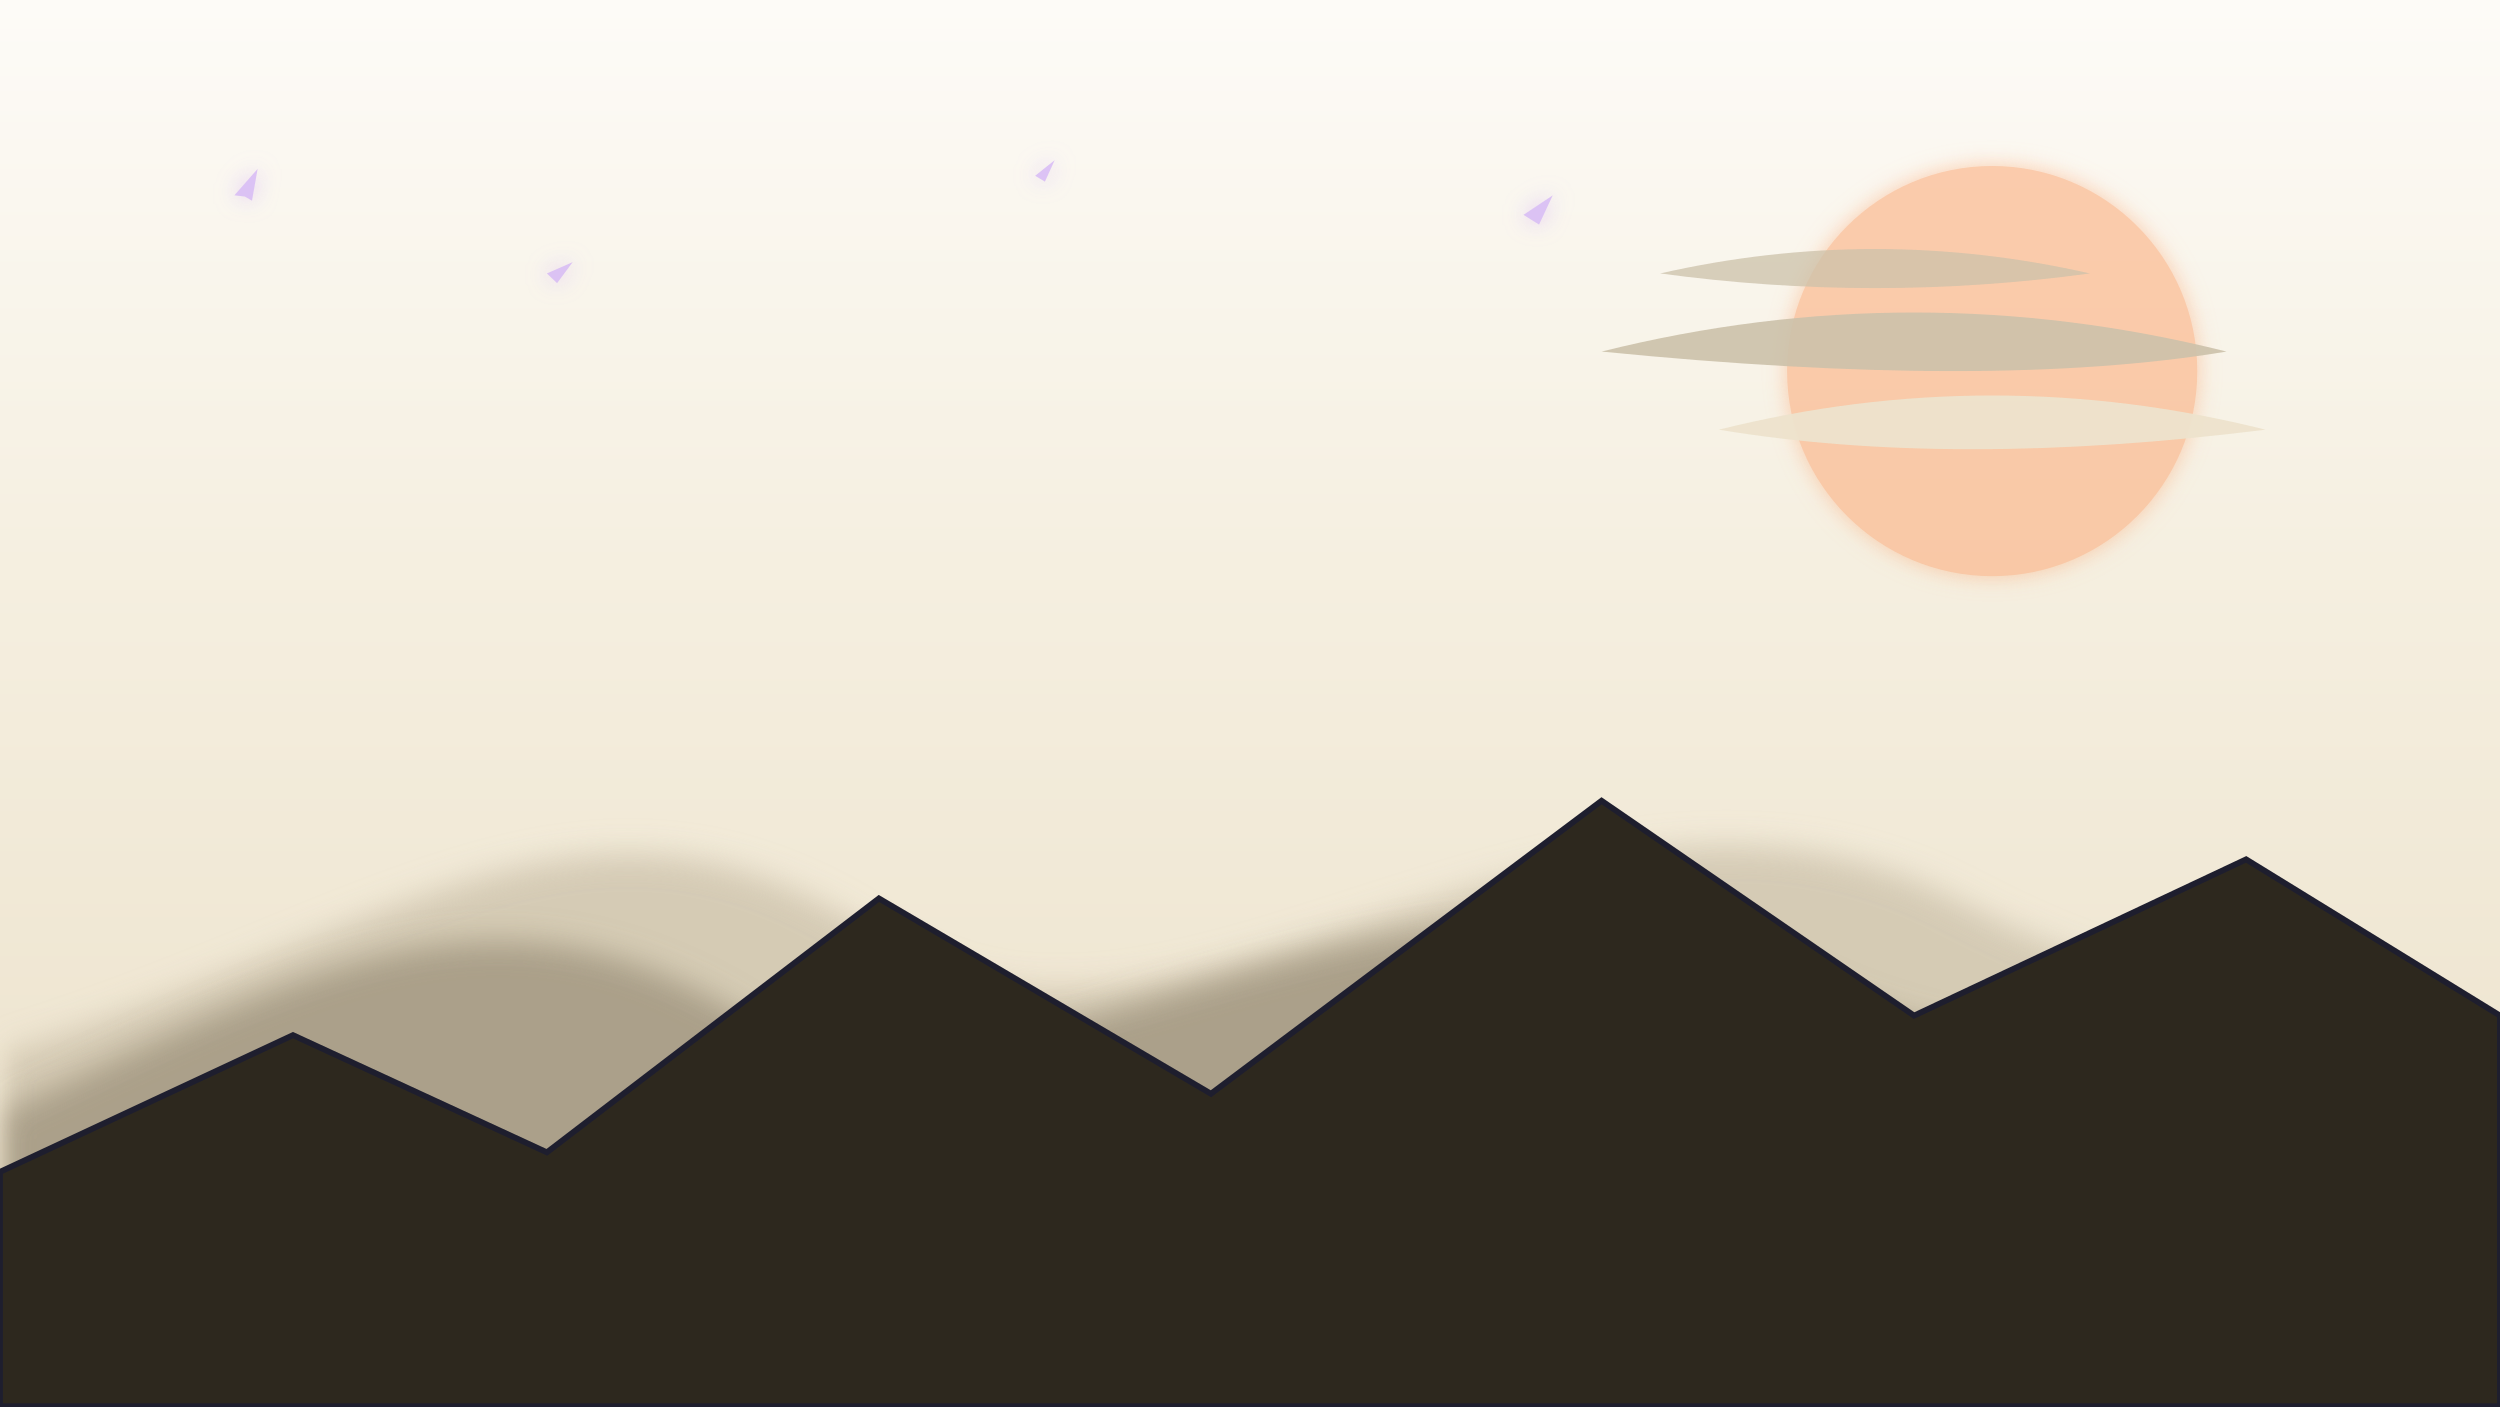
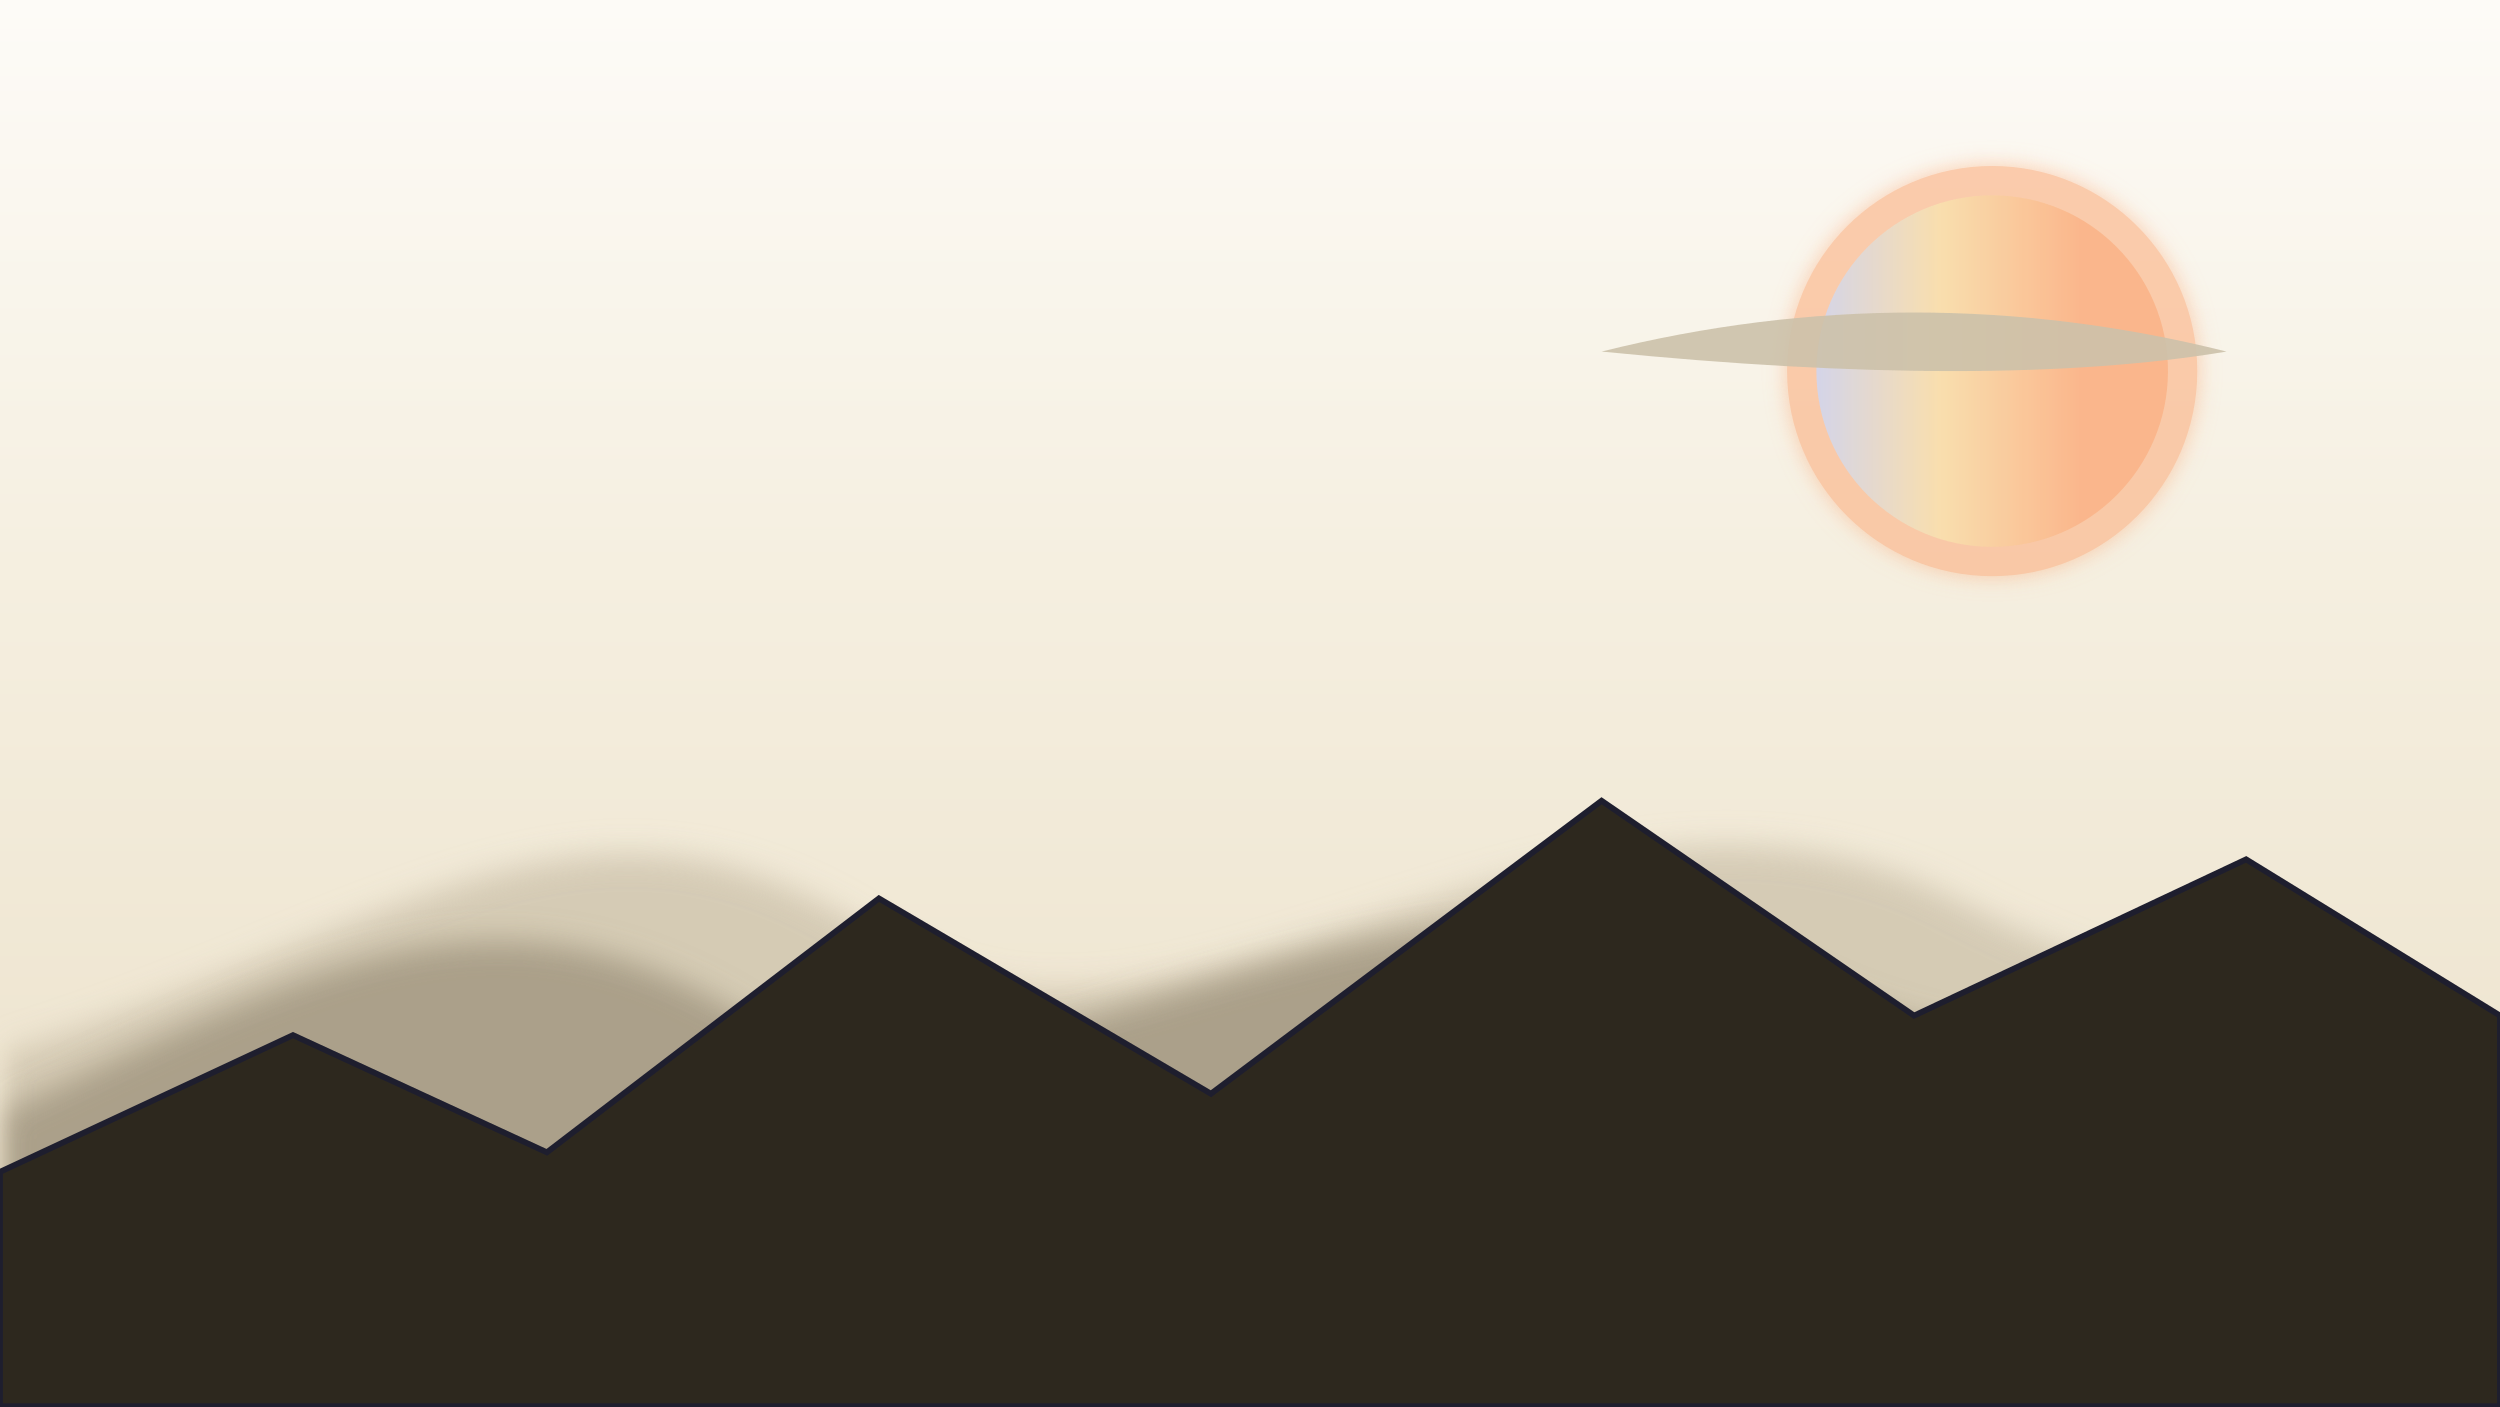
<svg xmlns="http://www.w3.org/2000/svg" viewBox="0 0 1280 720" width="1280" height="720">
  <defs>
    <filter id="bgGlow" x="-50%" y="-50%" width="200%" height="200%">
      <feGaussianBlur stdDeviation="5.5" result="blur" />
      <feMerge>
        <feMergeNode in="blur" />
        <feMergeNode in="SourceGraphic" />
      </feMerge>
    </filter>
    <filter id="inkMistyBg" x="-30%" y="-30%" width="160%" height="160%">
      <feGaussianBlur stdDeviation="8" />
    </filter>
    <linearGradient id="parchmentFade" x1="0%" y1="0%" x2="0%" y2="100%">
      <stop offset="0%" stop-color="#fdfbf7" />
      <stop offset="40%" stop-color="#f5efe0" />
      <stop offset="85%" stop-color="#ede3cd" />
      <stop offset="100%" stop-color="#dfd2b5" />
    </linearGradient>
    <linearGradient id="inkMistyFade" x1="0%" y1="0%" x2="0%" y2="100%">
      <stop offset="0%" stop-color="#ede3cd" />
      <stop offset="50%" stop-color="#ccc1aa" />
      <stop offset="100%" stop-color="#a69b85" />
    </linearGradient>
+     <linearGradient id="spiritGold" x1="0%" y1="0%" x2="100%" y2="0%">
+       <stop offset="0%" stop-color="#cdd6f4" />
+       <stop offset="35%" stop-color="#f9e2af" />
+       <stop offset="75%" stop-color="#fab387" />
+       <stop offset="100%" stop-color="#fab387" />
+     </linearGradient>
  </defs>
  <rect width="1280" height="720" fill="url(#parchmentFade)" />
  <circle cx="1020" cy="190" r="105" fill="#fab387" filter="url(#bgGlow)" opacity="0.65" />
  <circle cx="1020" cy="190" r="90" fill="url(#spiritGold)" opacity="0.85" />
  <path d="M 820 180 Q 980 140 1140 180 Q 1020 200 820 180 Z" fill="#ccc1aa" opacity="0.9" />
-   <path d="M 880 220 Q 1020 185 1160 220 Q 1000 240 880 220 Z" fill="#ede3cd" opacity="0.95" />
-   <path d="M 850 140 Q 960 115 1070 140 Q 960 155 850 140 Z" fill="#ccc1aa" opacity="0.75" />
-   <g fill="#cba6f7" opacity="0.65" filter="url(#bgGlow)">
-     <polygon points="120,100 135,90 128,105 125,102" transform="rotate(-15 120 100)" />
-     <polygon points="280,140 292,132 286,144" transform="rotate(10 280 140)" />
-     <polygon points="530,90 540,82 535,93" />
-     <polygon points="780,110 795,100 788,115" />
-   </g>
  <path d="M 0 540 C 200 480 300 380 450 480 C 600 580 800 360 1000 460 C 1150 540 1200 490 1280 540 L 1280 720 L 0 720 Z" fill="#ccc1aa" filter="url(#inkMistyBg)" opacity="0.75" />
  <path d="M 0 570 C 150 500 250 440 380 520 C 500 600 720 400 920 500 C 1080 580 1180 480 1280 550 L 1280 720 L 0 720 Z" fill="#a69b85" filter="url(#inkMistyBg)" opacity="0.9" />
  <path d="M 0 600 L 150 530 L 280 590 L 450 460 L 620 560 L 820 410 L 980 520 L 1150 440 L 1280 520 L 1280 720 L 0 720 Z" fill="#2d281e" stroke="#1e1e2e" stroke-width="3" />
</svg>
